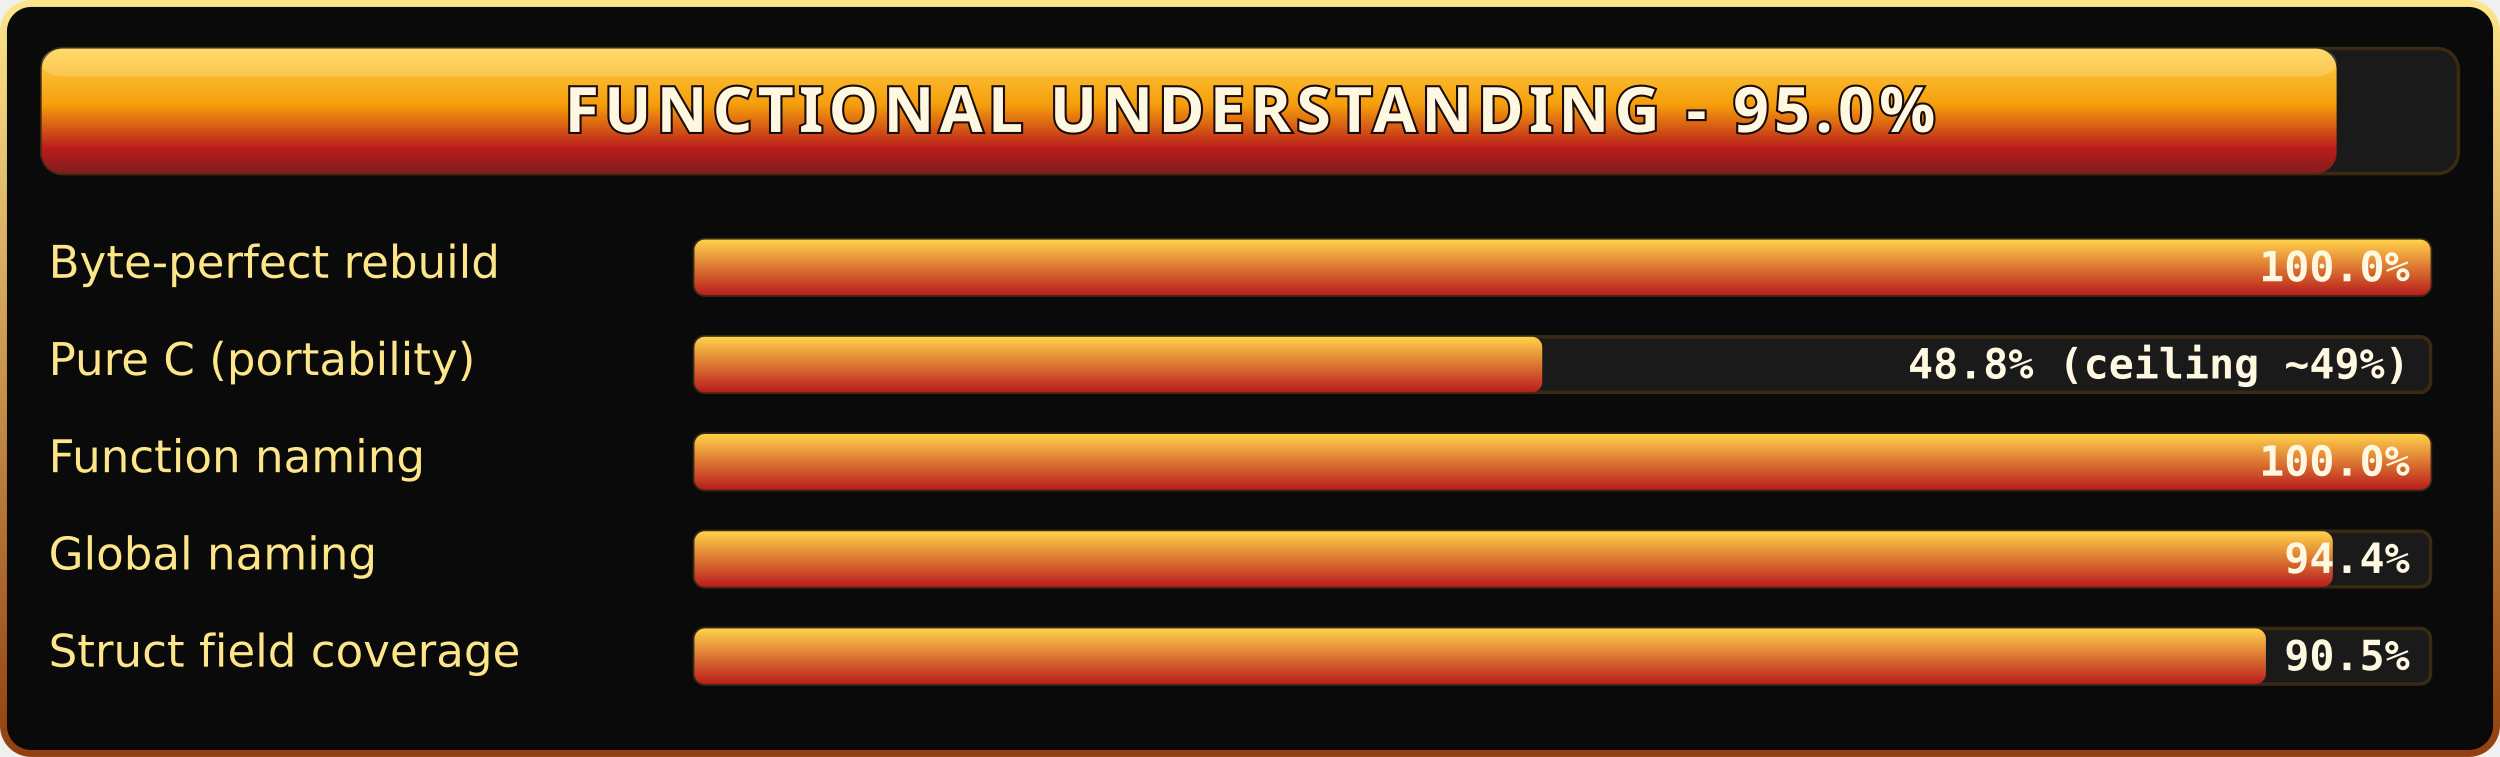
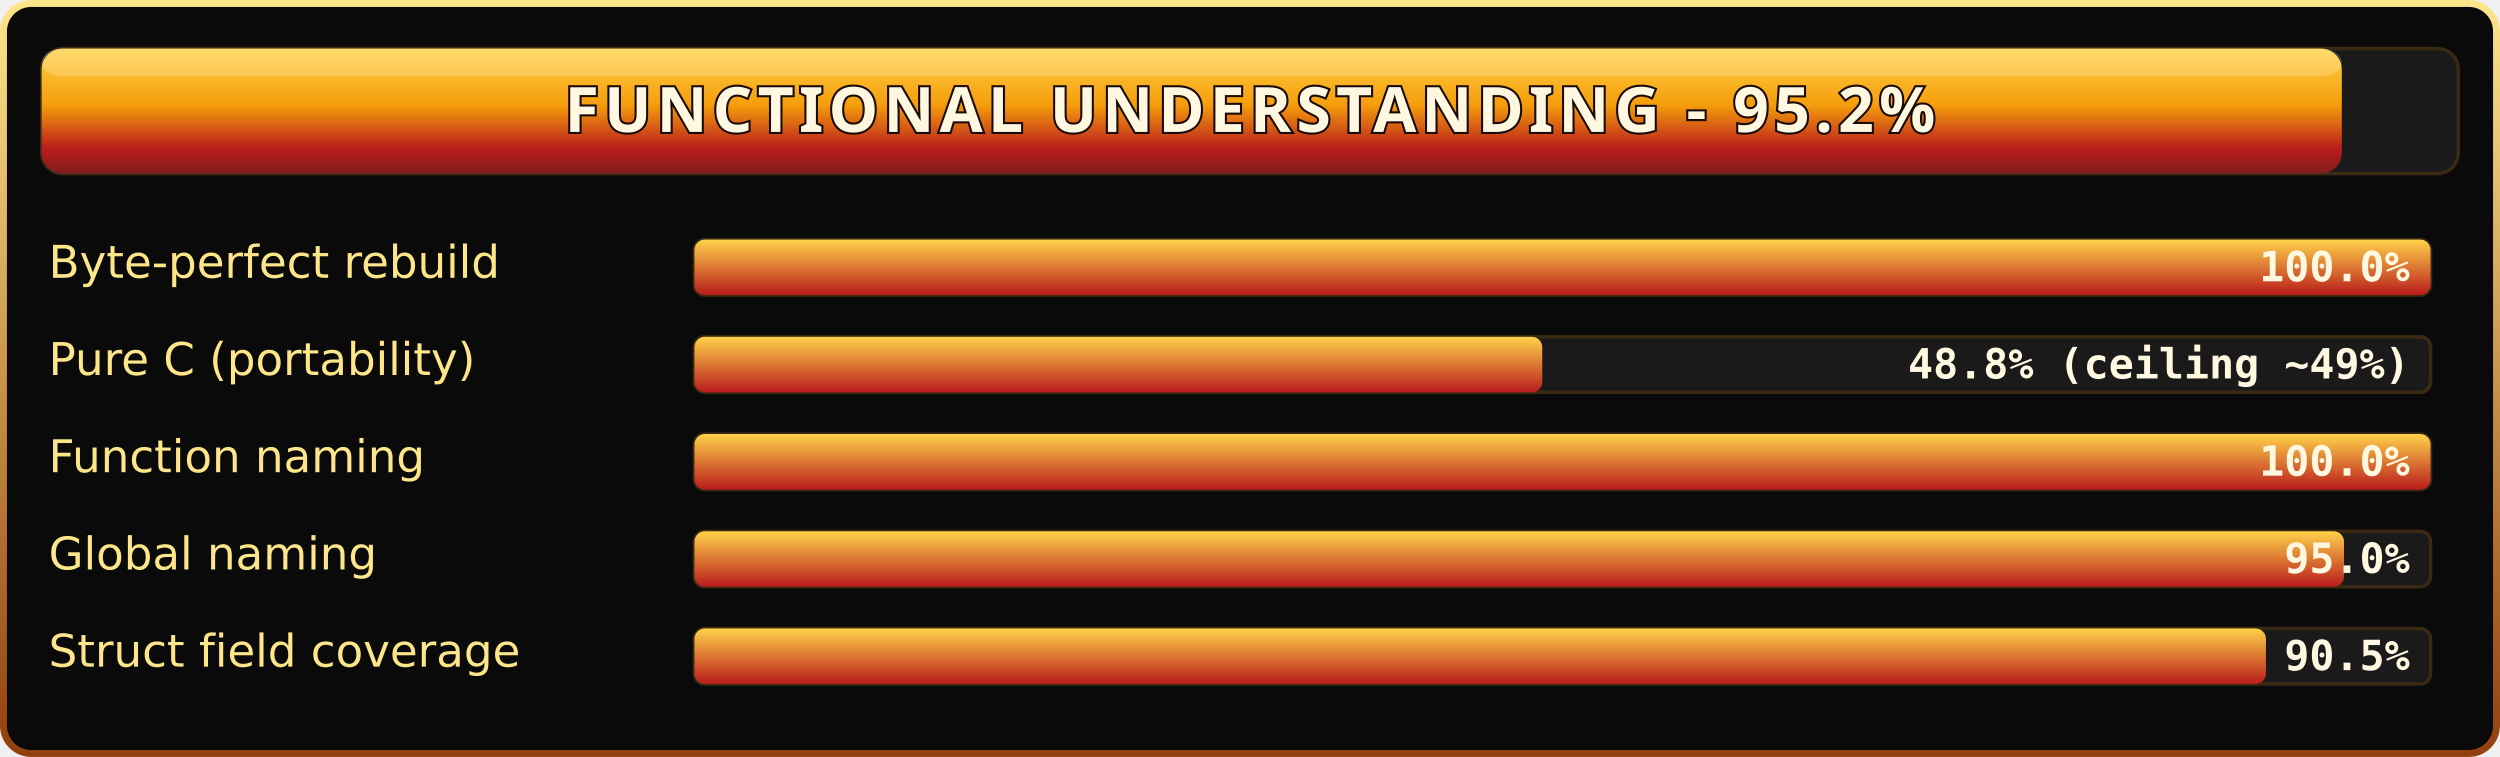
- <svg xmlns="http://www.w3.org/2000/svg" width="720" height="218" viewBox="0 0 720 218" role="img" aria-label="MK4 decomp progress 95.0%">
+ <svg xmlns="http://www.w3.org/2000/svg" width="720" height="218" viewBox="0 0 720 218" role="img" aria-label="MK4 decomp progress 95.2%">
  <defs>
    <linearGradient id="fillGrad" x1="0" y1="0" x2="0" y2="1">
      <stop offset="0%" stop-color="#ffd24a" />
      <stop offset="45%" stop-color="#f59e0b" />
      <stop offset="80%" stop-color="#b91c1c" />
      <stop offset="100%" stop-color="#7f1d1d" />
    </linearGradient>
    <linearGradient id="rowGrad" x1="0" y1="0" x2="0" y2="1">
      <stop offset="0%" stop-color="#ffd24a" />
      <stop offset="100%" stop-color="#b91c1c" />
    </linearGradient>
    <linearGradient id="borderGrad" x1="0" y1="0" x2="0" y2="1">
      <stop offset="0%" stop-color="#fde68a" />
      <stop offset="100%" stop-color="#92400e" />
    </linearGradient>
  </defs>
  <rect x="1" y="1" width="718" height="216" rx="8" ry="8" fill="#0a0a0a" stroke="url(#borderGrad)" stroke-width="2" />
  <rect x="12" y="14" width="696" height="36" rx="6" ry="6" fill="#1a1a1a" stroke="#3a2a14" stroke-width="1" />
-   <rect x="12" y="14" width="660.94" height="36" rx="6" ry="6" fill="url(#fillGrad)" />
-   <rect x="12" y="14" width="660.94" height="8" rx="6" ry="6" fill="#ffffff" opacity="0.18" />
-   <text x="360.0" y="38.0" font-family="Impact, 'Arial Black', sans-serif" font-size="18" font-weight="900" text-anchor="middle" fill="#fff8e1" stroke="#1a0a0a" stroke-width="1.2" paint-order="stroke fill" letter-spacing="1.5">FUNCTIONAL UNDERSTANDING - 95.0%</text>
+   <rect x="12" y="14" width="662.44" height="36" rx="6" ry="6" fill="url(#fillGrad)" />
+   <rect x="12" y="14" width="662.44" height="8" rx="6" ry="6" fill="#ffffff" opacity="0.18" />
+   <text x="360.0" y="38.0" font-family="Impact, 'Arial Black', sans-serif" font-size="18" font-weight="900" text-anchor="middle" fill="#fff8e1" stroke="#1a0a0a" stroke-width="1.2" paint-order="stroke fill" letter-spacing="1.5">FUNCTIONAL UNDERSTANDING - 95.2%</text>
  <text x="14" y="80" font-family="'DejaVu Sans', Verdana, sans-serif" font-size="13" fill="#fde68a">Byte-perfect rebuild</text>
  <rect x="200" y="69" width="500" height="16" rx="3" ry="3" fill="#1a1a1a" stroke="#3a2a14" stroke-width="1" />
  <rect x="200" y="69" width="500.00" height="16" rx="3" ry="3" fill="url(#rowGrad)" />
  <text x="694" y="81" font-family="'DejaVu Sans Mono', monospace" font-size="12" fill="#fff8e1" text-anchor="end" font-weight="bold">100.0%</text>
  <text x="14" y="108" font-family="'DejaVu Sans', Verdana, sans-serif" font-size="13" fill="#fde68a">Pure C (portability)</text>
  <rect x="200" y="97" width="500" height="16" rx="3" ry="3" fill="#1a1a1a" stroke="#3a2a14" stroke-width="1" />
  <rect x="200" y="97" width="244.17" height="16" rx="3" ry="3" fill="url(#rowGrad)" />
  <text x="694" y="109" font-family="'DejaVu Sans Mono', monospace" font-size="12" fill="#fff8e1" text-anchor="end" font-weight="bold">48.8% (ceiling ~49%)</text>
  <text x="14" y="136" font-family="'DejaVu Sans', Verdana, sans-serif" font-size="13" fill="#fde68a">Function naming</text>
  <rect x="200" y="125" width="500" height="16" rx="3" ry="3" fill="#1a1a1a" stroke="#3a2a14" stroke-width="1" />
  <rect x="200" y="125" width="500.00" height="16" rx="3" ry="3" fill="url(#rowGrad)" />
  <text x="694" y="137" font-family="'DejaVu Sans Mono', monospace" font-size="12" fill="#fff8e1" text-anchor="end" font-weight="bold">100.0%</text>
  <text x="14" y="164" font-family="'DejaVu Sans', Verdana, sans-serif" font-size="13" fill="#fde68a">Global naming</text>
  <rect x="200" y="153" width="500" height="16" rx="3" ry="3" fill="#1a1a1a" stroke="#3a2a14" stroke-width="1" />
-   <rect x="200" y="153" width="471.85" height="16" rx="3" ry="3" fill="url(#rowGrad)" />
-   <text x="694" y="165" font-family="'DejaVu Sans Mono', monospace" font-size="12" fill="#fff8e1" text-anchor="end" font-weight="bold">94.4%</text>
+   <rect x="200" y="153" width="475.08" height="16" rx="3" ry="3" fill="url(#rowGrad)" />
+   <text x="694" y="165" font-family="'DejaVu Sans Mono', monospace" font-size="12" fill="#fff8e1" text-anchor="end" font-weight="bold">95.0%</text>
  <text x="14" y="192" font-family="'DejaVu Sans', Verdana, sans-serif" font-size="13" fill="#fde68a">Struct field coverage</text>
  <rect x="200" y="181" width="500" height="16" rx="3" ry="3" fill="#1a1a1a" stroke="#3a2a14" stroke-width="1" />
  <rect x="200" y="181" width="452.59" height="16" rx="3" ry="3" fill="url(#rowGrad)" />
  <text x="694" y="193" font-family="'DejaVu Sans Mono', monospace" font-size="12" fill="#fff8e1" text-anchor="end" font-weight="bold">90.5%</text>
</svg>
